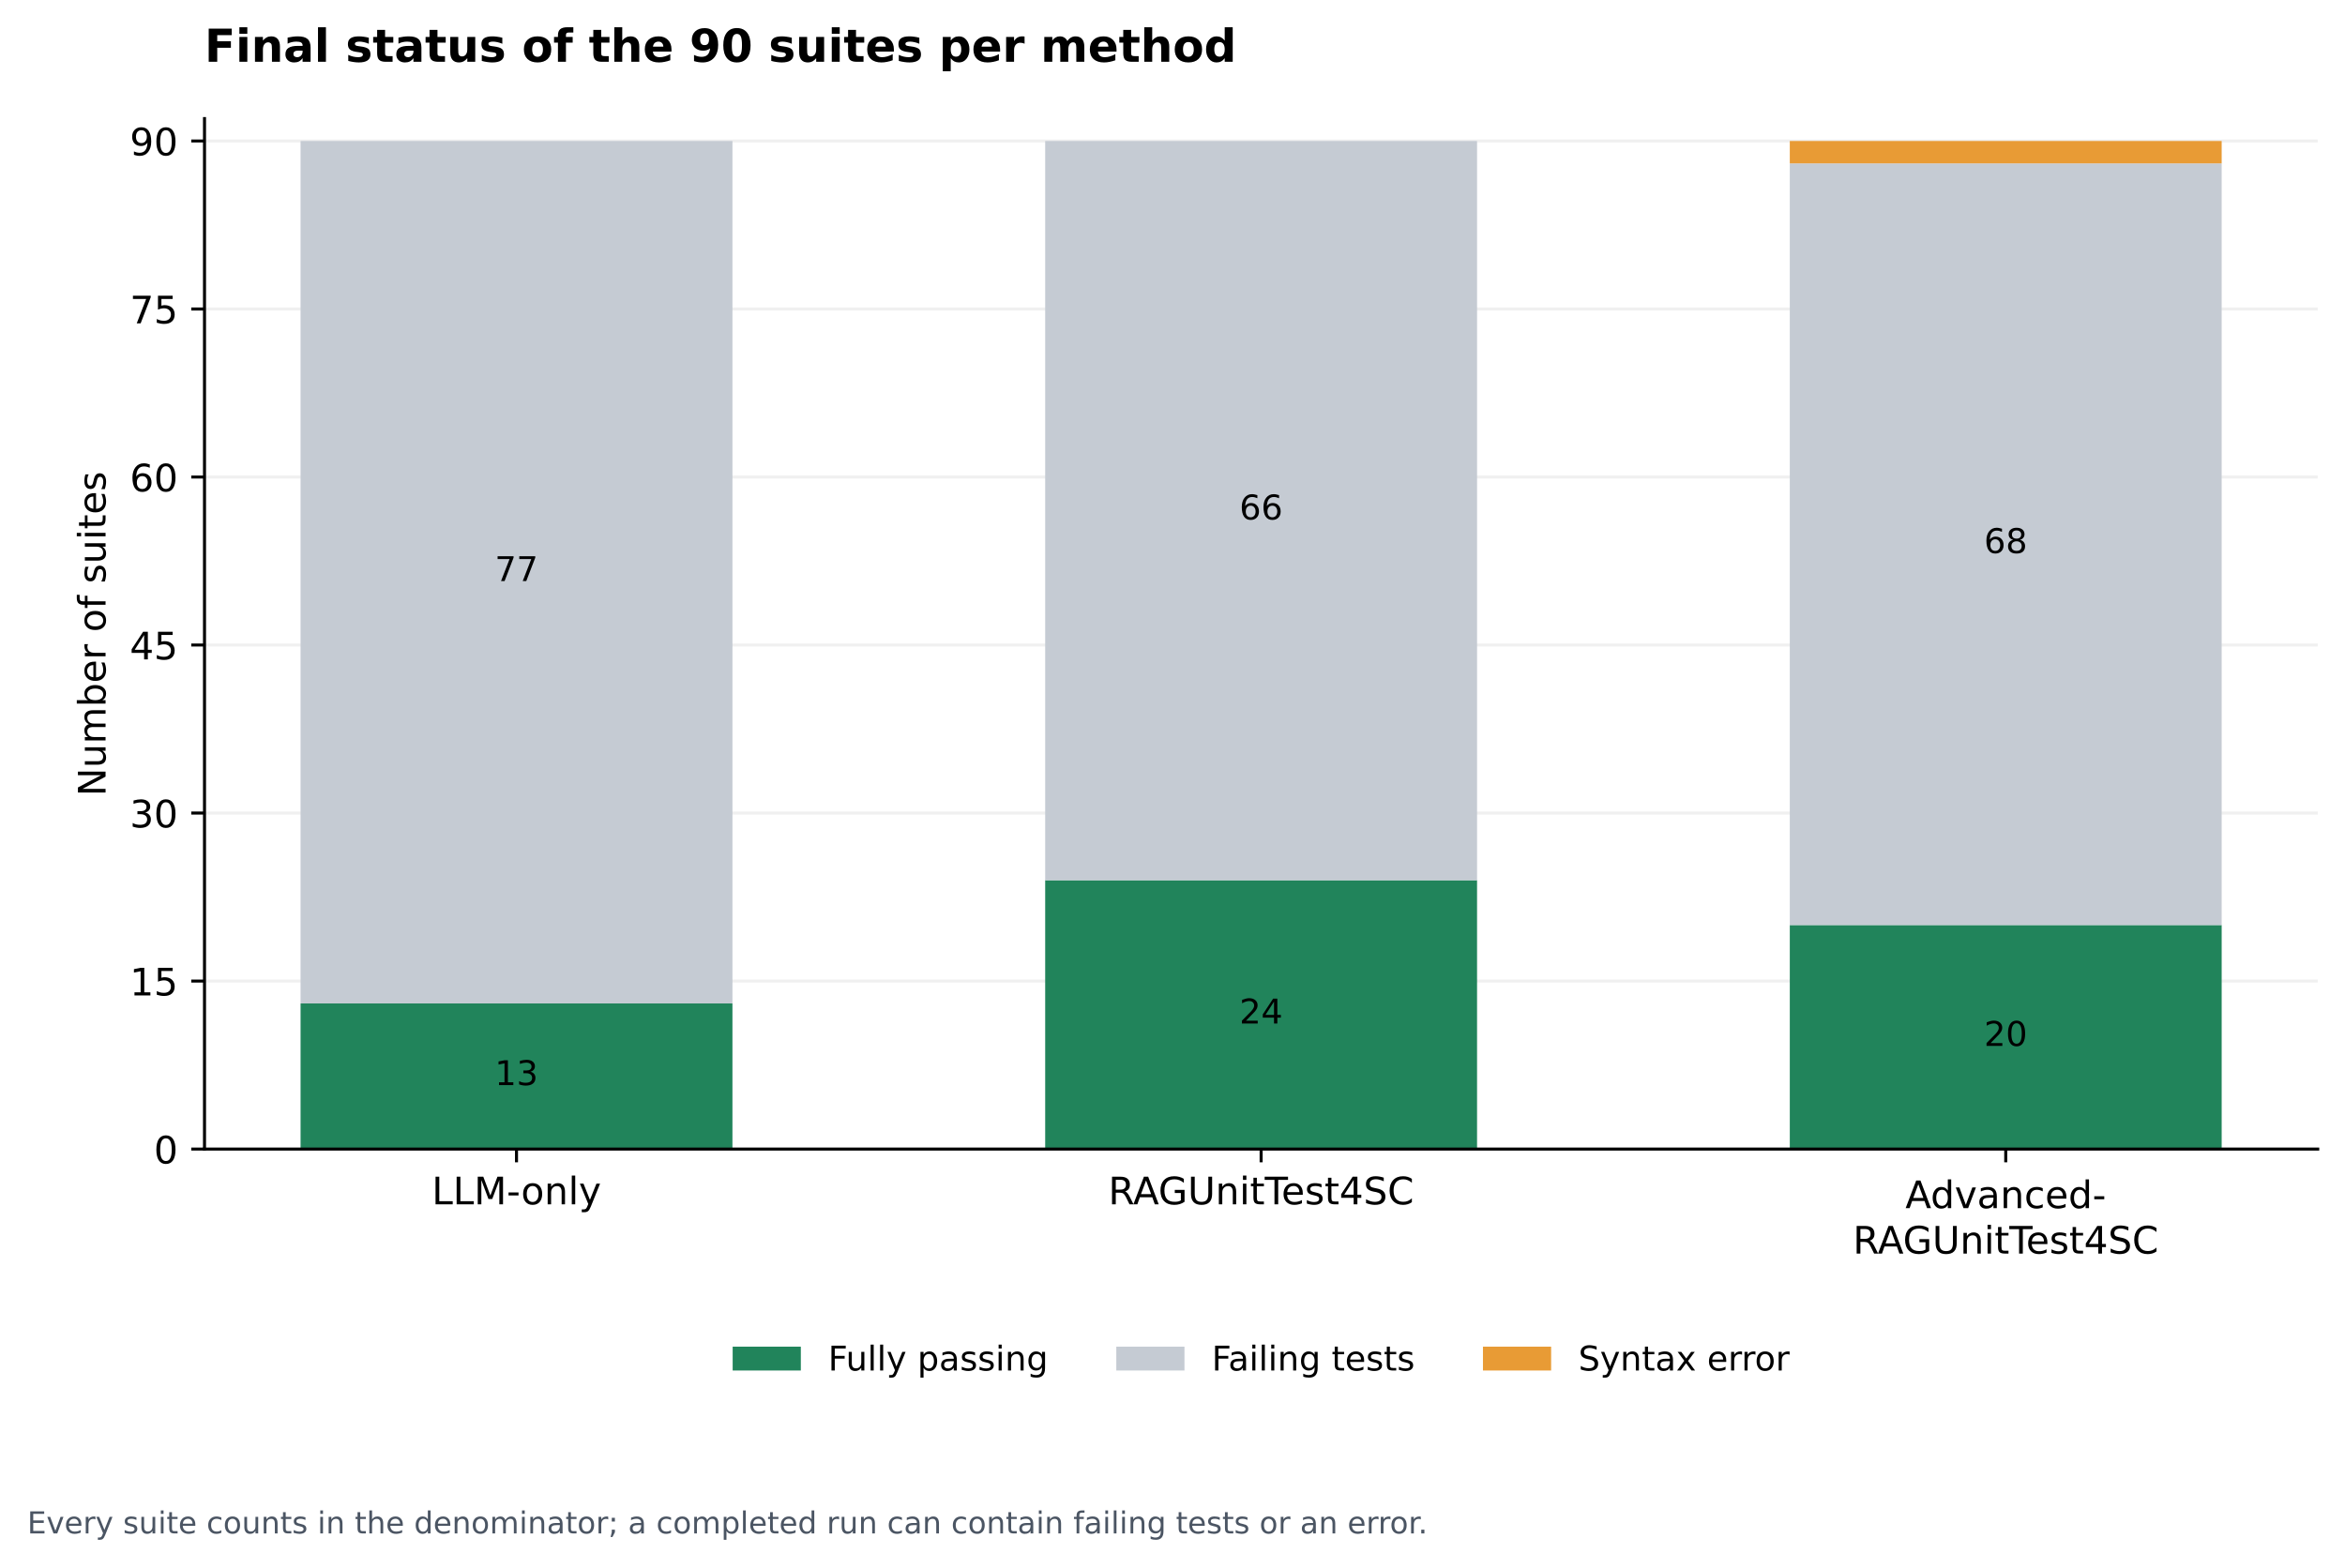
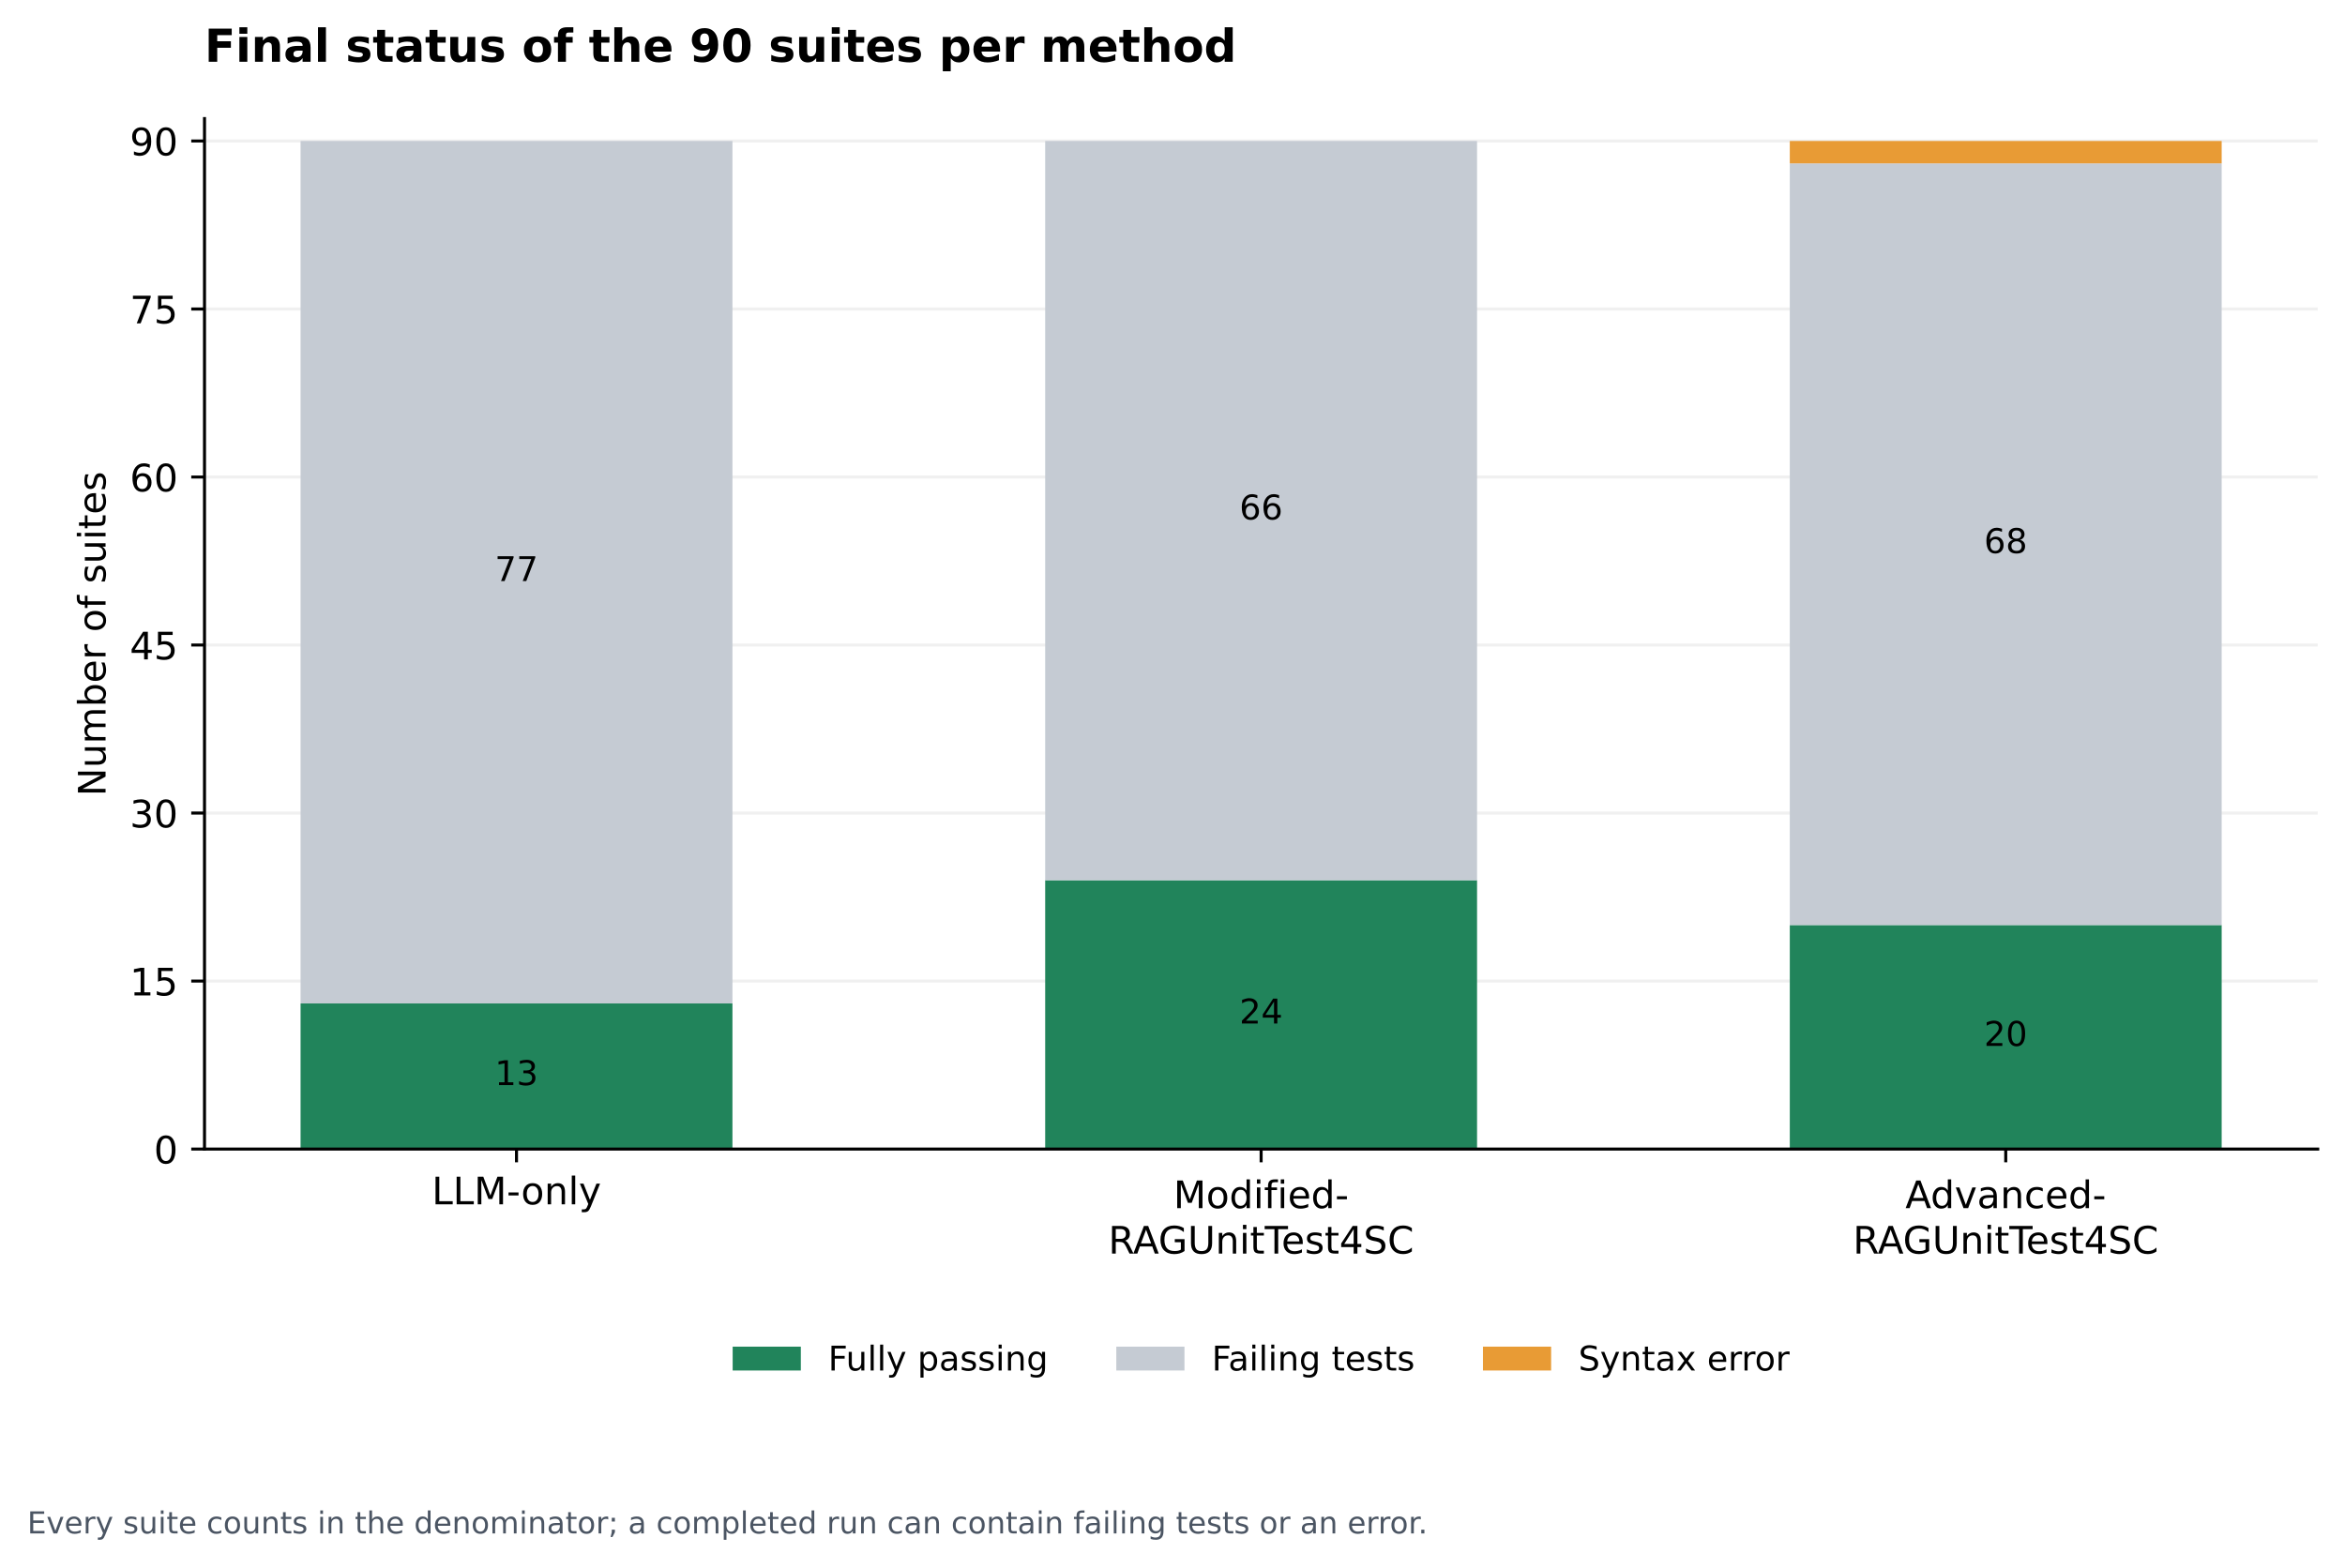
<svg xmlns="http://www.w3.org/2000/svg" xmlns:xlink="http://www.w3.org/1999/xlink" width="619.2pt" height="414.12pt" viewBox="0 0 619.2 414.12" version="1.1">
  <defs>
    <style type="text/css">*{stroke-linejoin: round; stroke-linecap: butt}</style>
  </defs>
  <g id="figure_1">
    <g id="patch_1">
      <path d="M 0 414.12  L 619.2 414.12  L 619.2 0  L 0 0  z " style="fill: #ffffff" />
    </g>
    <g id="axes_1">
      <g id="patch_2">
        <path d="M 54 303.478  L 612 303.478  L 612 31.318  L 54 31.318  z " style="fill: #ffffff" />
      </g>
      <g id="matplotlib.axis_1">
        <g id="xtick_1">
          <g id="line2d_1">
            <defs>
-               <path id="m0dba7ab215" d="M 0 0  L 0 3.5  " style="stroke: #000000; stroke-width: 0.8" />
+               <path id="m282d987d51" d="M 0 0  L 0 3.5  " style="stroke: #000000; stroke-width: 0.8" />
            </defs>
            <g>
-               <use xlink:href="#m0dba7ab215" x="136.383" y="303.478" style="stroke: #000000; stroke-width: 0.8" />
+               <use xlink:href="#m282d987d51" x="136.383" y="303.478" style="stroke: #000000; stroke-width: 0.8" />
            </g>
          </g>
          <g id="text_1">
            <text style="font-size: 10px; font-family: 'DejaVu Sans'; text-anchor: middle" x="136.383" y="318.077" transform="rotate(-0 136.3827 318.0766)">LLM-only</text>
          </g>
        </g>
        <g id="xtick_2">
          <g id="line2d_2">
            <g>
-               <use xlink:href="#m0dba7ab215" x="333" y="303.478" style="stroke: #000000; stroke-width: 0.8" />
+               <use xlink:href="#m282d987d51" x="333" y="303.478" style="stroke: #000000; stroke-width: 0.8" />
            </g>
          </g>
          <g id="text_2">
-             <text style="font-size: 10px; font-family: 'DejaVu Sans'; text-anchor: middle" x="333" y="318.077" transform="rotate(-0 333 318.0766)">RAGUnitTest4SC</text>
+             <text style="font-size: 10px; font-family: 'DejaVu Sans'" transform="translate(309.8594 319.0775)">Modified-</text>
+             <text style="font-size: 10px; font-family: 'DejaVu Sans'" transform="translate(292.6508 331.0803)">RAGUnitTest4SC</text>
          </g>
        </g>
        <g id="xtick_3">
          <g id="line2d_3">
            <g>
-               <use xlink:href="#m0dba7ab215" x="529.617" y="303.478" style="stroke: #000000; stroke-width: 0.8" />
+               <use xlink:href="#m282d987d51" x="529.617" y="303.478" style="stroke: #000000; stroke-width: 0.8" />
            </g>
          </g>
          <g id="text_3">
            <text style="font-size: 10px; font-family: 'DejaVu Sans'" transform="translate(503.1142 319.0775)">Advanced-</text>
            <text style="font-size: 10px; font-family: 'DejaVu Sans'" transform="translate(489.2681 331.0803)">RAGUnitTest4SC</text>
          </g>
        </g>
      </g>
      <g id="matplotlib.axis_2">
        <g id="ytick_1">
          <g id="line2d_4">
-             <path d="M 54 303.478  L 612 303.478  " clip-path="url(#p38d15709f6)" style="fill: none; stroke: #b0b0b0; stroke-opacity: 0.18; stroke-width: 0.8; stroke-linecap: square" />
+             <path d="M 54 303.478  L 612 303.478  " clip-path="url(#p06ecfb6690)" style="fill: none; stroke: #b0b0b0; stroke-opacity: 0.18; stroke-width: 0.8; stroke-linecap: square" />
          </g>
          <g id="line2d_5">
            <defs>
-               <path id="m1f933cd888" d="M 0 0  L -3.5 0  " style="stroke: #000000; stroke-width: 0.8" />
+               <path id="m7855c848a4" d="M 0 0  L -3.5 0  " style="stroke: #000000; stroke-width: 0.8" />
            </defs>
            <g>
-               <use xlink:href="#m1f933cd888" x="54" y="303.478" style="stroke: #000000; stroke-width: 0.8" />
+               <use xlink:href="#m7855c848a4" x="54" y="303.478" style="stroke: #000000; stroke-width: 0.8" />
            </g>
          </g>
          <g id="text_4">
            <text style="font-size: 10px; font-family: 'DejaVu Sans'; text-anchor: end" x="47" y="307.277" transform="rotate(-0 47 307.277)">0</text>
          </g>
        </g>
        <g id="ytick_2">
          <g id="line2d_6">
-             <path d="M 54 259.104  L 612 259.104  " clip-path="url(#p38d15709f6)" style="fill: none; stroke: #b0b0b0; stroke-opacity: 0.18; stroke-width: 0.8; stroke-linecap: square" />
+             <path d="M 54 259.104  L 612 259.104  " clip-path="url(#p06ecfb6690)" style="fill: none; stroke: #b0b0b0; stroke-opacity: 0.18; stroke-width: 0.8; stroke-linecap: square" />
          </g>
          <g id="line2d_7">
            <g>
-               <use xlink:href="#m1f933cd888" x="54" y="259.104" style="stroke: #000000; stroke-width: 0.8" />
+               <use xlink:href="#m7855c848a4" x="54" y="259.104" style="stroke: #000000; stroke-width: 0.8" />
            </g>
          </g>
          <g id="text_5">
            <text style="font-size: 10px; font-family: 'DejaVu Sans'; text-anchor: end" x="47" y="262.903" transform="rotate(-0 47 262.903)">15</text>
          </g>
        </g>
        <g id="ytick_3">
          <g id="line2d_8">
-             <path d="M 54 214.73  L 612 214.73  " clip-path="url(#p38d15709f6)" style="fill: none; stroke: #b0b0b0; stroke-opacity: 0.18; stroke-width: 0.8; stroke-linecap: square" />
+             <path d="M 54 214.73  L 612 214.73  " clip-path="url(#p06ecfb6690)" style="fill: none; stroke: #b0b0b0; stroke-opacity: 0.18; stroke-width: 0.8; stroke-linecap: square" />
          </g>
          <g id="line2d_9">
            <g>
-               <use xlink:href="#m1f933cd888" x="54" y="214.73" style="stroke: #000000; stroke-width: 0.8" />
+               <use xlink:href="#m7855c848a4" x="54" y="214.73" style="stroke: #000000; stroke-width: 0.8" />
            </g>
          </g>
          <g id="text_6">
            <text style="font-size: 10px; font-family: 'DejaVu Sans'; text-anchor: end" x="47" y="218.529" transform="rotate(-0 47 218.5291)">30</text>
          </g>
        </g>
        <g id="ytick_4">
          <g id="line2d_10">
-             <path d="M 54 170.356  L 612 170.356  " clip-path="url(#p38d15709f6)" style="fill: none; stroke: #b0b0b0; stroke-opacity: 0.18; stroke-width: 0.8; stroke-linecap: square" />
+             <path d="M 54 170.356  L 612 170.356  " clip-path="url(#p06ecfb6690)" style="fill: none; stroke: #b0b0b0; stroke-opacity: 0.18; stroke-width: 0.8; stroke-linecap: square" />
          </g>
          <g id="line2d_11">
            <g>
-               <use xlink:href="#m1f933cd888" x="54" y="170.356" style="stroke: #000000; stroke-width: 0.8" />
+               <use xlink:href="#m7855c848a4" x="54" y="170.356" style="stroke: #000000; stroke-width: 0.8" />
            </g>
          </g>
          <g id="text_7">
            <text style="font-size: 10px; font-family: 'DejaVu Sans'; text-anchor: end" x="47" y="174.155" transform="rotate(-0 47 174.1552)">45</text>
          </g>
        </g>
        <g id="ytick_5">
          <g id="line2d_12">
-             <path d="M 54 125.982  L 612 125.982  " clip-path="url(#p38d15709f6)" style="fill: none; stroke: #b0b0b0; stroke-opacity: 0.18; stroke-width: 0.8; stroke-linecap: square" />
+             <path d="M 54 125.982  L 612 125.982  " clip-path="url(#p06ecfb6690)" style="fill: none; stroke: #b0b0b0; stroke-opacity: 0.18; stroke-width: 0.8; stroke-linecap: square" />
          </g>
          <g id="line2d_13">
            <g>
-               <use xlink:href="#m1f933cd888" x="54" y="125.982" style="stroke: #000000; stroke-width: 0.8" />
+               <use xlink:href="#m7855c848a4" x="54" y="125.982" style="stroke: #000000; stroke-width: 0.8" />
            </g>
          </g>
          <g id="text_8">
            <text style="font-size: 10px; font-family: 'DejaVu Sans'; text-anchor: end" x="47" y="129.781" transform="rotate(-0 47 129.7813)">60</text>
          </g>
        </g>
        <g id="ytick_6">
          <g id="line2d_14">
-             <path d="M 54 81.609  L 612 81.609  " clip-path="url(#p38d15709f6)" style="fill: none; stroke: #b0b0b0; stroke-opacity: 0.18; stroke-width: 0.8; stroke-linecap: square" />
+             <path d="M 54 81.609  L 612 81.609  " clip-path="url(#p06ecfb6690)" style="fill: none; stroke: #b0b0b0; stroke-opacity: 0.18; stroke-width: 0.8; stroke-linecap: square" />
          </g>
          <g id="line2d_15">
            <g>
-               <use xlink:href="#m1f933cd888" x="54" y="81.609" style="stroke: #000000; stroke-width: 0.8" />
+               <use xlink:href="#m7855c848a4" x="54" y="81.609" style="stroke: #000000; stroke-width: 0.8" />
            </g>
          </g>
          <g id="text_9">
            <text style="font-size: 10px; font-family: 'DejaVu Sans'; text-anchor: end" x="47" y="85.407" transform="rotate(-0 47 85.40739)">75</text>
          </g>
        </g>
        <g id="ytick_7">
          <g id="line2d_16">
-             <path d="M 54 37.235  L 612 37.235  " clip-path="url(#p38d15709f6)" style="fill: none; stroke: #b0b0b0; stroke-opacity: 0.18; stroke-width: 0.8; stroke-linecap: square" />
+             <path d="M 54 37.235  L 612 37.235  " clip-path="url(#p06ecfb6690)" style="fill: none; stroke: #b0b0b0; stroke-opacity: 0.18; stroke-width: 0.8; stroke-linecap: square" />
          </g>
          <g id="line2d_17">
            <g>
-               <use xlink:href="#m1f933cd888" x="54" y="37.235" style="stroke: #000000; stroke-width: 0.8" />
+               <use xlink:href="#m7855c848a4" x="54" y="37.235" style="stroke: #000000; stroke-width: 0.8" />
            </g>
          </g>
          <g id="text_10">
            <text style="font-size: 10px; font-family: 'DejaVu Sans'; text-anchor: end" x="47" y="41.033" transform="rotate(-0 47 41.03348)">90</text>
          </g>
        </g>
        <g id="text_11">
          <text style="font-size: 10px; font-family: 'DejaVu Sans'; text-anchor: middle" x="27.873" y="167.398" transform="rotate(-90 27.87266 167.3981)">Number of suites</text>
        </g>
      </g>
      <g id="patch_3">
-         <path d="M 79.364 303.478  L 193.402 303.478  L 193.402 265.021  L 79.364 265.021  z " clip-path="url(#p38d15709f6)" style="fill: #21845b" />
+         <path d="M 79.364 303.478  L 193.402 303.478  L 193.402 265.021  L 79.364 265.021  z " clip-path="url(#p06ecfb6690)" style="fill: #21845b" />
      </g>
      <g id="patch_4">
-         <path d="M 275.981 303.478  L 390.019 303.478  L 390.019 232.48  L 275.981 232.48  z " clip-path="url(#p38d15709f6)" style="fill: #21845b" />
+         <path d="M 275.981 303.478  L 390.019 303.478  L 390.019 232.48  L 275.981 232.48  z " clip-path="url(#p06ecfb6690)" style="fill: #21845b" />
      </g>
      <g id="patch_5">
-         <path d="M 472.598 303.478  L 586.636 303.478  L 586.636 244.313  L 472.598 244.313  z " clip-path="url(#p38d15709f6)" style="fill: #21845b" />
+         <path d="M 472.598 303.478  L 586.636 303.478  L 586.636 244.313  L 472.598 244.313  z " clip-path="url(#p06ecfb6690)" style="fill: #21845b" />
      </g>
      <g id="patch_6">
-         <path d="M 79.364 265.021  L 193.402 265.021  L 193.402 37.235  L 79.364 37.235  z " clip-path="url(#p38d15709f6)" style="fill: #c5cbd3" />
+         <path d="M 79.364 265.021  L 193.402 265.021  L 193.402 37.235  L 79.364 37.235  z " clip-path="url(#p06ecfb6690)" style="fill: #c5cbd3" />
      </g>
      <g id="patch_7">
-         <path d="M 275.981 232.48  L 390.019 232.48  L 390.019 37.235  L 275.981 37.235  z " clip-path="url(#p38d15709f6)" style="fill: #c5cbd3" />
+         <path d="M 275.981 232.48  L 390.019 232.48  L 390.019 37.235  L 275.981 37.235  z " clip-path="url(#p06ecfb6690)" style="fill: #c5cbd3" />
      </g>
      <g id="patch_8">
-         <path d="M 472.598 244.313  L 586.636 244.313  L 586.636 43.151  L 472.598 43.151  z " clip-path="url(#p38d15709f6)" style="fill: #c5cbd3" />
+         <path d="M 472.598 244.313  L 586.636 244.313  L 586.636 43.151  L 472.598 43.151  z " clip-path="url(#p06ecfb6690)" style="fill: #c5cbd3" />
      </g>
      <g id="patch_9">
-         <path d="M 79.364 37.235  L 193.402 37.235  L 193.402 37.235  L 79.364 37.235  z " clip-path="url(#p38d15709f6)" style="fill: #e89b35" />
+         <path d="M 79.364 37.235  L 193.402 37.235  L 193.402 37.235  L 79.364 37.235  z " clip-path="url(#p06ecfb6690)" style="fill: #e89b35" />
      </g>
      <g id="patch_10">
-         <path d="M 275.981 37.235  L 390.019 37.235  L 390.019 37.235  L 275.981 37.235  z " clip-path="url(#p38d15709f6)" style="fill: #e89b35" />
+         <path d="M 275.981 37.235  L 390.019 37.235  L 390.019 37.235  L 275.981 37.235  z " clip-path="url(#p06ecfb6690)" style="fill: #e89b35" />
      </g>
      <g id="patch_11">
-         <path d="M 472.598 43.151  L 586.636 43.151  L 586.636 37.235  L 472.598 37.235  z " clip-path="url(#p38d15709f6)" style="fill: #e89b35" />
+         <path d="M 472.598 43.151  L 586.636 43.151  L 586.636 37.235  L 472.598 37.235  z " clip-path="url(#p06ecfb6690)" style="fill: #e89b35" />
      </g>
      <g id="patch_12">
        <path d="M 54 303.478  L 54 31.318  " style="fill: none; stroke: #000000; stroke-width: 0.8; stroke-linejoin: miter; stroke-linecap: square" />
      </g>
      <g id="patch_13">
        <path d="M 54 303.478  L 612 303.478  " style="fill: none; stroke: #000000; stroke-width: 0.8; stroke-linejoin: miter; stroke-linecap: square" />
      </g>
      <g id="text_12">
        <text style="font-size: 9px; font-family: 'DejaVu Sans'; text-anchor: middle" x="136.383" y="286.587" transform="rotate(-0 136.3827 286.5873)">13</text>
      </g>
      <g id="text_13">
        <text style="font-size: 9px; font-family: 'DejaVu Sans'; text-anchor: middle" x="333" y="270.317" transform="rotate(-0 333 270.3169)">24</text>
      </g>
      <g id="text_14">
        <text style="font-size: 9px; font-family: 'DejaVu Sans'; text-anchor: middle" x="529.617" y="276.233" transform="rotate(-0 529.6173 276.2334)">20</text>
      </g>
      <g id="text_15">
        <text style="font-size: 9px; font-family: 'DejaVu Sans'; text-anchor: middle" x="136.383" y="153.466" transform="rotate(-0 136.3827 153.4656)">77</text>
      </g>
      <g id="text_16">
        <text style="font-size: 9px; font-family: 'DejaVu Sans'; text-anchor: middle" x="333" y="137.195" transform="rotate(-0 333 137.1951)">66</text>
      </g>
      <g id="text_17">
        <text style="font-size: 9px; font-family: 'DejaVu Sans'; text-anchor: middle" x="529.617" y="146.07" transform="rotate(-0 529.6173 146.0699)">68</text>
      </g>
      <g id="text_18">
        <text style="font-weight: 700; font-size: 12px; font-family: 'DejaVu Sans'; text-anchor: start" x="54" y="16.318" transform="rotate(-0 54 16.31812)">Final status of the 90 suites per method</text>
      </g>
      <g id="legend_1">
        <g id="patch_14">
          <path d="M 193.461 361.962  L 211.461 361.962  L 211.461 355.662  L 193.461 355.662  z " style="fill: #21845b" />
        </g>
        <g id="text_19">
          <text style="font-size: 9px; font-family: 'DejaVu Sans'; text-anchor: start" x="218.661" y="361.962" transform="rotate(-0 218.6606 361.9623)">Fully passing</text>
        </g>
        <g id="patch_15">
          <path d="M 294.76 361.962  L 312.76 361.962  L 312.76 355.662  L 294.76 355.662  z " style="fill: #c5cbd3" />
        </g>
        <g id="text_20">
          <text style="font-size: 9px; font-family: 'DejaVu Sans'; text-anchor: start" x="319.96" y="361.962" transform="rotate(-0 319.9598 361.9623)">Failing tests</text>
        </g>
        <g id="patch_16">
          <path d="M 391.576 361.962  L 409.576 361.962  L 409.576 355.662  L 391.576 355.662  z " style="fill: #e89b35" />
        </g>
        <g id="text_21">
          <text style="font-size: 9px; font-family: 'DejaVu Sans'; text-anchor: start" x="416.776" y="361.962" transform="rotate(-0 416.7759 361.9623)">Syntax error</text>
        </g>
      </g>
    </g>
    <g id="text_22">
      <text style="font-size: 8px; font-family: 'DejaVu Sans'; text-anchor: start; fill: #4b5563" x="7.2" y="404.998" transform="rotate(-0 7.2 404.9981)">Every suite counts in the denominator; a completed run can contain failing tests or an error.</text>
    </g>
  </g>
  <defs>
-     <clipPath id="p38d15709f6">
+     <clipPath id="p06ecfb6690">
      <rect x="54" y="31.318" width="558" height="272.16" />
    </clipPath>
  </defs>
</svg>
